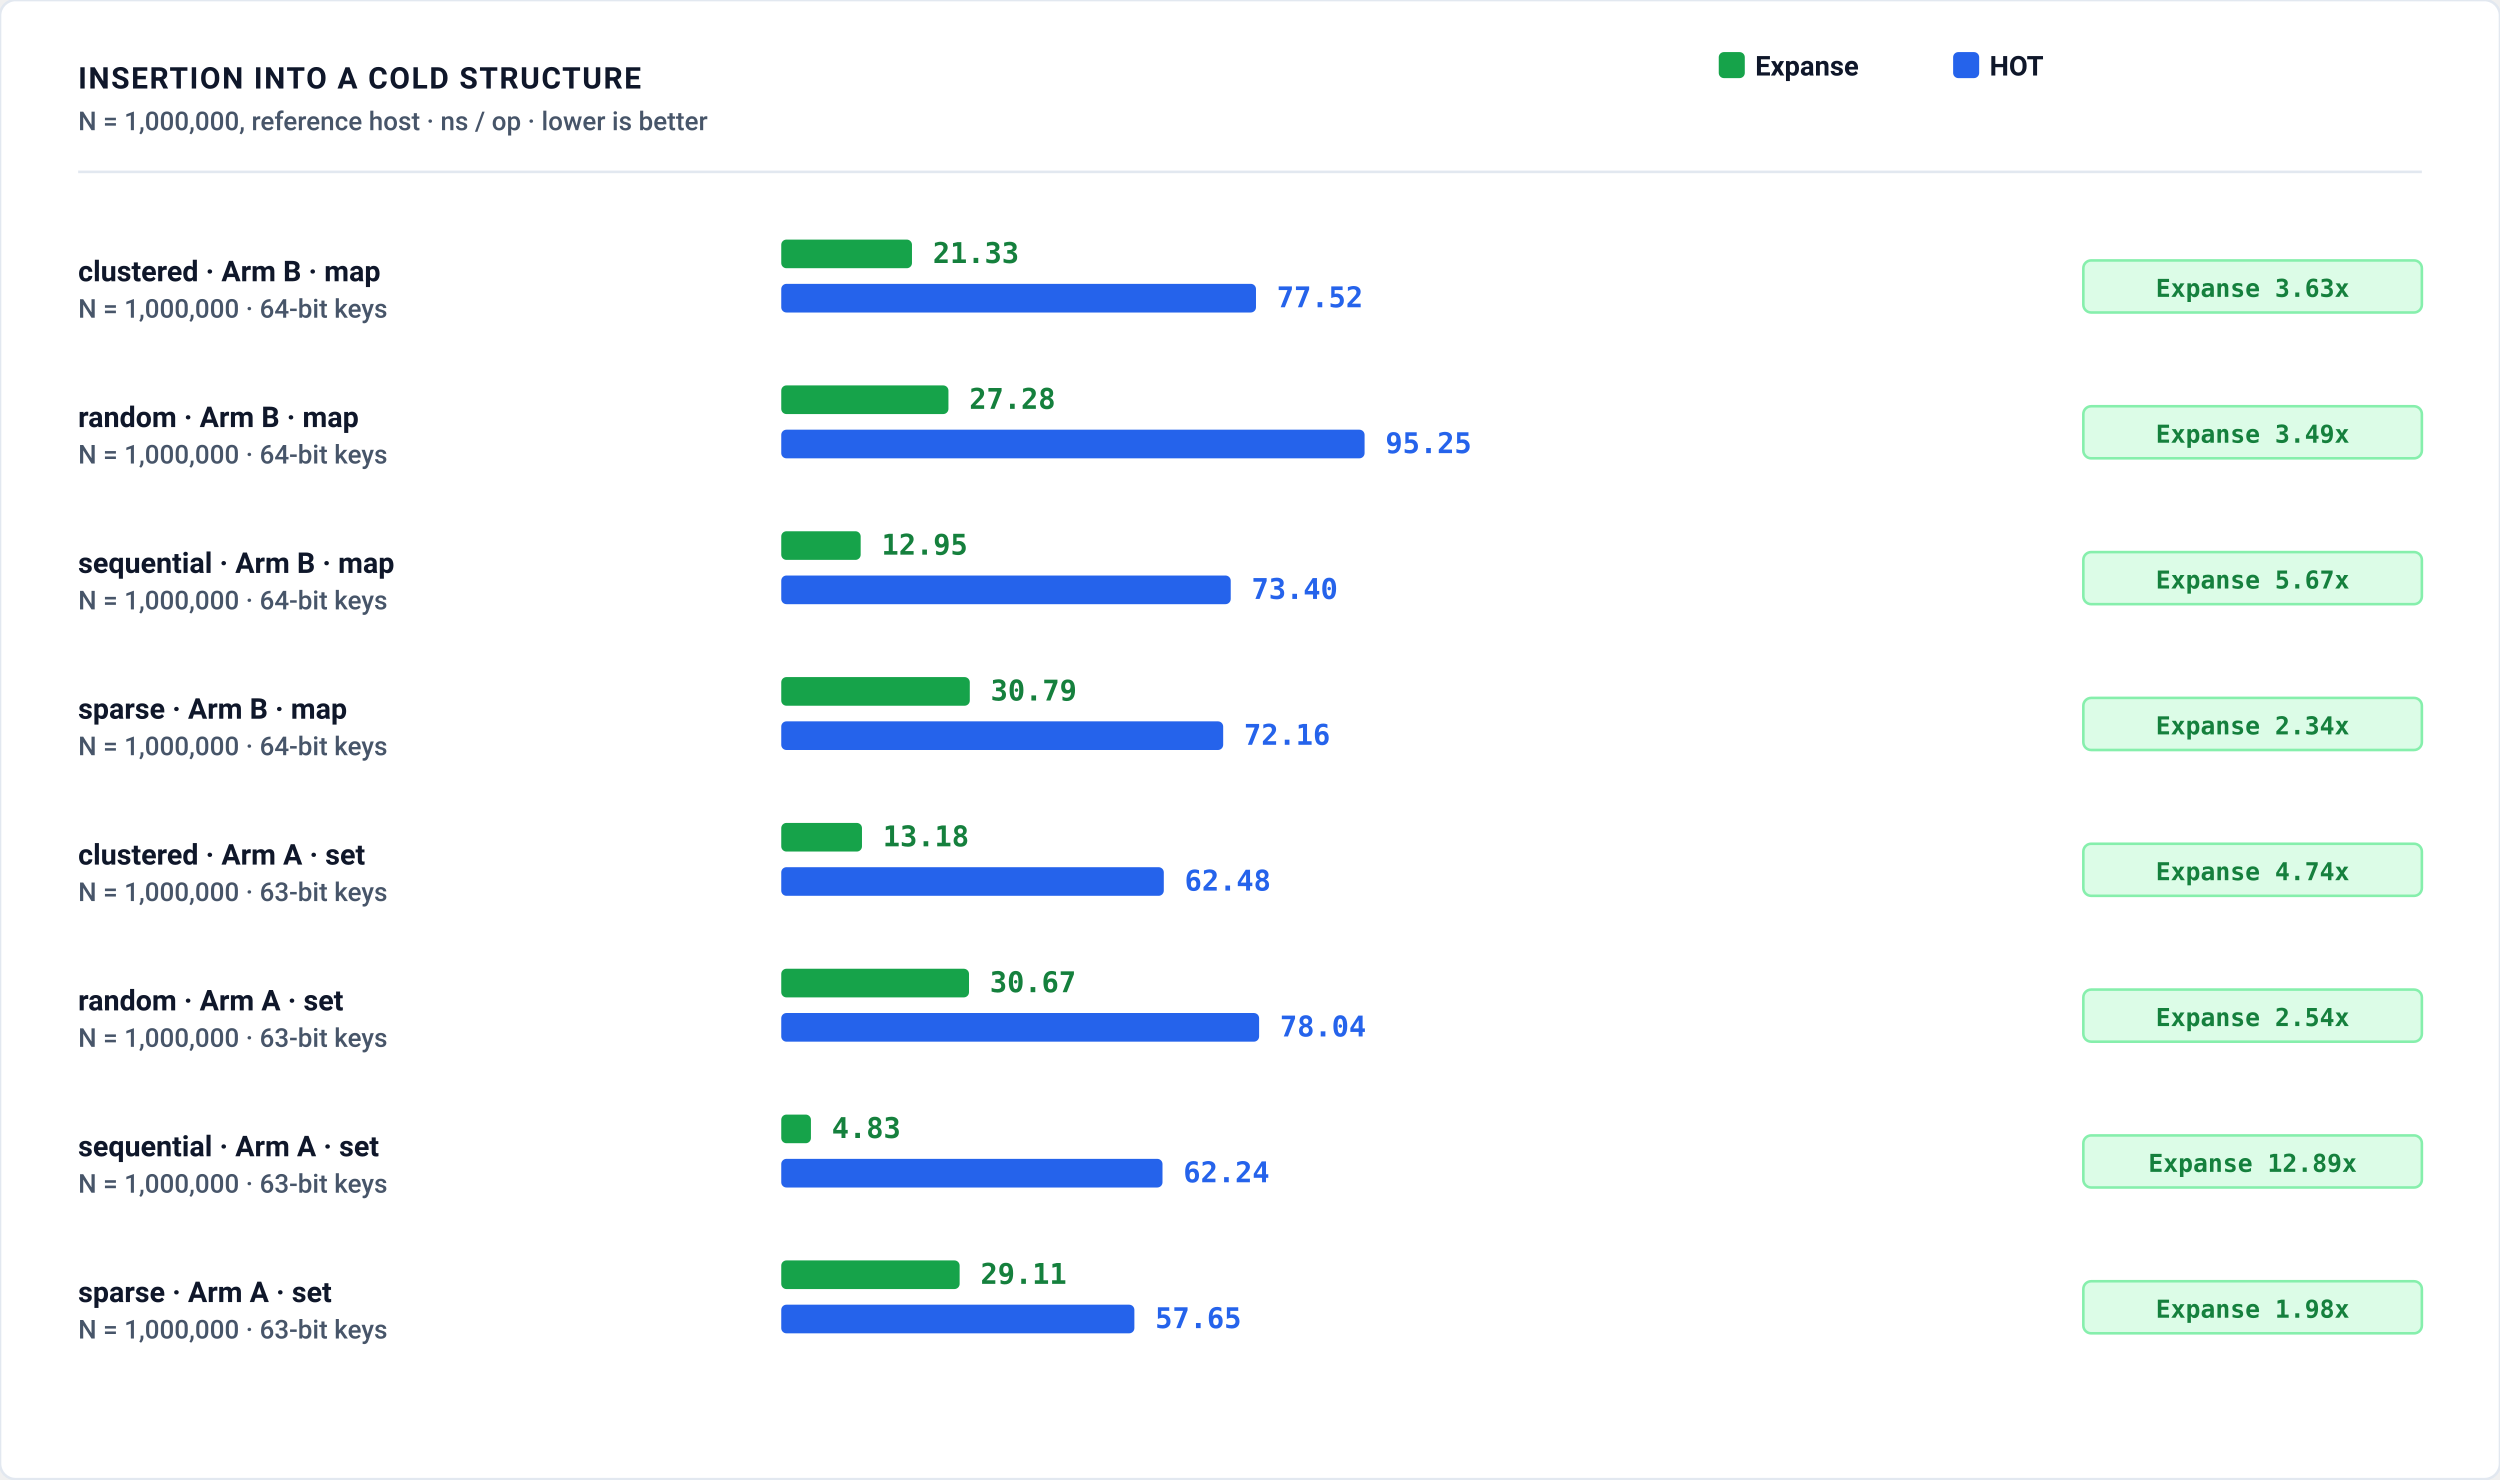
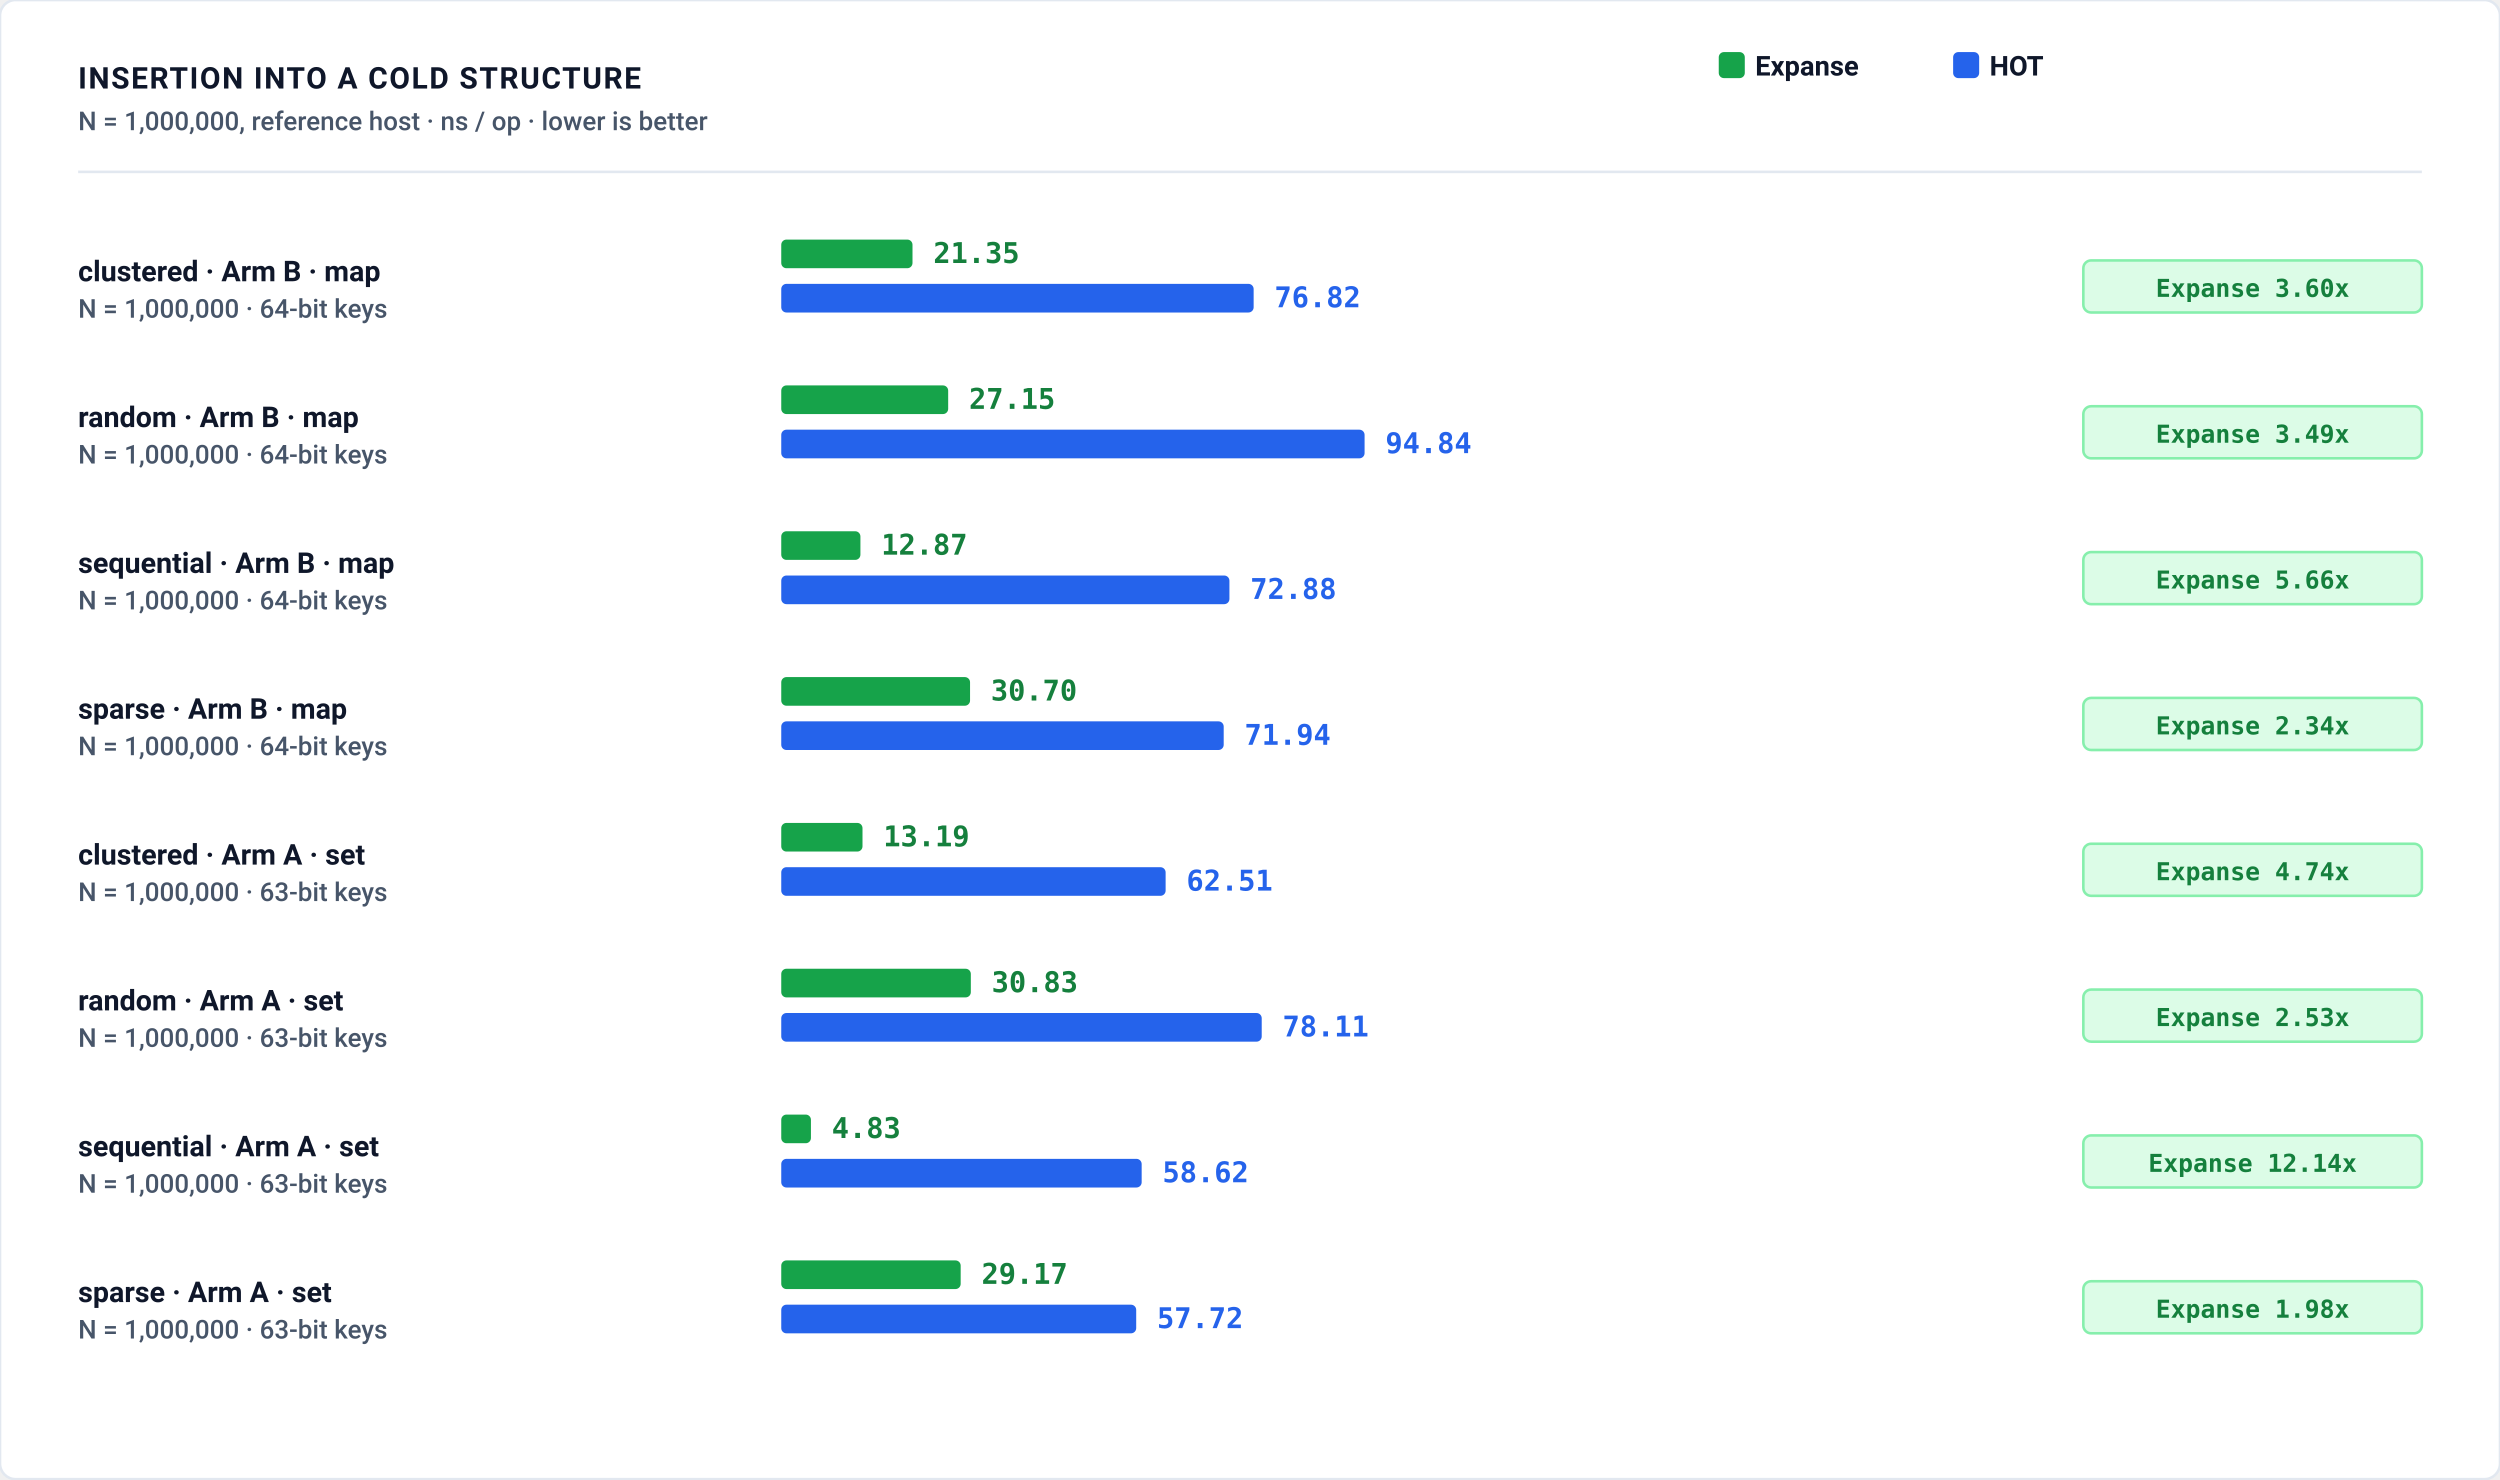
<svg xmlns="http://www.w3.org/2000/svg" role="img" viewBox="0 0 960 568" width="100%" height="100%">
  <defs>
    <style>
      .bg { fill: #ffffff; }
      .border { stroke: #e2e8f0; stroke-width: 1px; fill: none; }
      .grid { stroke: #f1f5f9; stroke-width: 1px; stroke-dasharray: 2,3; }
      .axis { stroke: #cbd5e1; stroke-width: 1.5px; }
      .divider { stroke: #e2e8f0; stroke-width: 1px; }

      .t-title { font-family: -apple-system, BlinkMacSystemFont, "Segoe UI", Roboto, Helvetica, Arial, sans-serif; font-size: 11.5px; font-weight: 700; letter-spacing: 0.6px; fill: #0f172a; text-transform: uppercase; }
      .t-sub { font-family: -apple-system, BlinkMacSystemFont, "Segoe UI", Roboto, Helvetica, Arial, sans-serif; font-size: 10px; font-weight: 500; fill: #475569; }
      .t-unit { font-family: ui-monospace, SFMono-Regular, Menlo, Monaco, Consolas, monospace; font-size: 10px; font-weight: 600; fill: #475569; }
      .t-axis-label { font-family: ui-monospace, SFMono-Regular, Menlo, Monaco, Consolas, monospace; font-size: 9.5px; font-weight: 500; fill: #64748b; }
      .t-bar-label { font-family: -apple-system, BlinkMacSystemFont, "Segoe UI", Roboto, Helvetica, Arial, sans-serif; font-size: 11px; font-weight: 700; fill: #0f172a; }
      .t-legend { font-family: -apple-system, BlinkMacSystemFont, "Segoe UI", Roboto, Helvetica, Arial, sans-serif; font-size: 10.5px; font-weight: 600; fill: #0f172a; }

      .t-val-accent { font-family: ui-monospace, SFMono-Regular, Menlo, Monaco, Consolas, monospace; font-size: 11px; font-weight: 700; fill: #15803d; }
      .t-val-blue { font-family: ui-monospace, SFMono-Regular, Menlo, Monaco, Consolas, monospace; font-size: 11px; font-weight: 600; fill: #2563eb; }
      .t-note { font-family: -apple-system, BlinkMacSystemFont, "Segoe UI", Roboto, Helvetica, Arial, sans-serif; font-size: 9.5px; font-weight: 500; fill: #64748b; }

      .b-expanse { fill: #16a34a; }
      .b-art { fill: #2563eb; }
      .b-hot { fill: #2563eb; }
      .b-btree { fill: #d97706; }
      .b-hashmap { fill: #7c3aed; }

      .badge-win { fill: #dcfce7; stroke: #86efac; stroke-width: 1px; }
      .badge-win-text { font-family: ui-monospace, SFMono-Regular, Menlo, Monaco, Consolas, monospace; font-size: 9.5px; font-weight: 700; fill: #15803d; text-anchor: middle; }
      .badge-loss { fill: #fef3c7; stroke: #fcd34d; stroke-width: 1px; }
      .badge-loss-text { font-family: ui-monospace, SFMono-Regular, Menlo, Monaco, Consolas, monospace; font-size: 9.5px; font-weight: 700; fill: #b45309; text-anchor: middle; }

      @media (prefers-color-scheme: dark) {
        .bg { fill: #0d1117; }
        .border { stroke: #30363d; }
        .grid { stroke: #21262d; }
        .axis { stroke: #484f58; }
        .divider { stroke: #21262d; }
        .t-title { fill: #f0f6fc; }
        .t-sub { fill: #94a3b8; }
        .t-unit { fill: #94a3b8; }
        .t-axis-label { fill: #94a3b8; }
        .t-bar-label { fill: #f8fafc; }
        .t-legend { fill: #f8fafc; }
        .t-val-accent { fill: #4ade80; }
        .t-val-blue { fill: #38bdf8; }
        .t-note { fill: #94a3b8; }
        .b-expanse { fill: #22c55e; }
        .b-art { fill: #3b82f6; }
        .b-hot { fill: #3b82f6; }
        .b-btree { fill: #f59e0b; }
        .b-hashmap { fill: #a855f7; }
        .badge-win { fill: #052e16; stroke: #166534; }
        .badge-win-text { fill: #4ade80; }
        .badge-loss { fill: #451a03; stroke: #92400e; }
        .badge-loss-text { fill: #fbbf24; }
      }

      :root[data-theme="dark"] .bg, [data-theme="dark"] .bg { fill: #0d1117; }
      :root[data-theme="dark"] .border, [data-theme="dark"] .border { stroke: #30363d; }
      :root[data-theme="dark"] .grid, [data-theme="dark"] .grid { stroke: #21262d; }
      :root[data-theme="dark"] .axis, [data-theme="dark"] .axis { stroke: #484f58; }
      :root[data-theme="dark"] .divider, [data-theme="dark"] .divider { stroke: #21262d; }
      :root[data-theme="dark"] .t-title, [data-theme="dark"] .t-title { fill: #f0f6fc; }
      :root[data-theme="dark"] .t-sub, [data-theme="dark"] .t-sub { fill: #94a3b8; }
      :root[data-theme="dark"] .t-unit, [data-theme="dark"] .t-unit { fill: #94a3b8; }
      :root[data-theme="dark"] .t-axis-label, [data-theme="dark"] .t-axis-label { fill: #94a3b8; }
      :root[data-theme="dark"] .t-bar-label, [data-theme="dark"] .t-bar-label { fill: #f8fafc; }
      :root[data-theme="dark"] .t-legend, [data-theme="dark"] .t-legend { fill: #f8fafc; }
      :root[data-theme="dark"] .t-val-accent, [data-theme="dark"] .t-val-accent { fill: #4ade80; }
      :root[data-theme="dark"] .t-val-blue, [data-theme="dark"] .t-val-blue { fill: #38bdf8; }
      :root[data-theme="dark"] .t-note, [data-theme="dark"] .t-note { fill: #94a3b8; }
      :root[data-theme="dark"] .b-expanse, [data-theme="dark"] .b-expanse { fill: #22c55e; }
      :root[data-theme="dark"] .b-art, [data-theme="dark"] .b-art { fill: #3b82f6; }
      :root[data-theme="dark"] .b-hot, [data-theme="dark"] .b-hot { fill: #3b82f6; }
      :root[data-theme="dark"] .b-btree, [data-theme="dark"] .b-btree { fill: #f59e0b; }
      :root[data-theme="dark"] .b-hashmap, [data-theme="dark"] .b-hashmap { fill: #a855f7; }
      :root[data-theme="dark"] .badge-win, [data-theme="dark"] .badge-win { fill: #052e16; stroke: #166534; }
      :root[data-theme="dark"] .badge-win-text, [data-theme="dark"] .badge-win-text { fill: #4ade80; }
      :root[data-theme="dark"] .badge-loss, [data-theme="dark"] .badge-loss { fill: #451a03; stroke: #92400e; }
      :root[data-theme="dark"] .badge-loss-text, [data-theme="dark"] .badge-loss-text { fill: #fbbf24; }
    </style>
  </defs>
  <rect width="100%" height="100%" class="bg" rx="6" />
  <rect width="100%" height="100%" class="border" rx="6" />
  <text x="30" y="34" class="t-title">INSERTION INTO A COLD STRUCTURE</text>
  <text x="30" y="50" class="t-sub">N = 1,000,000, reference host · ns / op · lower is better</text>
  <g transform="translate(660, 20)">
    <rect x="0" y="0" width="10" height="10" rx="2" class="b-expanse" />
    <text x="14" y="9" class="t-legend">Expanse</text>
    <rect x="90" y="0" width="10" height="10" rx="2" class="b-hot" />
    <text x="104" y="9" class="t-legend">HOT</text>
  </g>
  <line x1="30" y1="66" x2="930" y2="66" class="divider" />
  <text x="30" y="108" class="t-bar-label">clustered · Arm B · map</text>
  <text x="30" y="122" class="t-sub">N = 1,000,000 · 64-bit keys</text>
-   <rect x="300" y="92" width="50.2" height="11" rx="2" class="b-expanse" />
-   <text x="358.2" y="101" class="t-val-accent">21.33</text>
-   <rect x="300" y="109" width="182.3" height="11" rx="2" class="b-hot" />
-   <text x="490.3" y="118" class="t-val-blue">77.52</text>
+   <rect x="300" y="92" width="50.4" height="11" rx="2" class="b-expanse" />
+   <text x="358.4" y="101" class="t-val-accent">21.35</text>
+   <rect x="300" y="109" width="181.4" height="11" rx="2" class="b-hot" />
+   <text x="489.4" y="118" class="t-val-blue">76.82</text>
  <rect x="800" y="100" width="130" height="20" rx="3" class="badge-win" />
-   <text x="865" y="114" class="badge-win-text">Expanse 3.63x</text>
+   <text x="865" y="114" class="badge-win-text">Expanse 3.60x</text>
  <text x="30" y="164" class="t-bar-label">random · Arm B · map</text>
  <text x="30" y="178" class="t-sub">N = 1,000,000 · 64-bit keys</text>
-   <rect x="300" y="148" width="64.2" height="11" rx="2" class="b-expanse" />
-   <text x="372.2" y="157" class="t-val-accent">27.28</text>
+   <rect x="300" y="148" width="64.1" height="11" rx="2" class="b-expanse" />
+   <text x="372.1" y="157" class="t-val-accent">27.15</text>
  <rect x="300" y="165" width="224.0" height="11" rx="2" class="b-hot" />
-   <text x="532.0" y="174" class="t-val-blue">95.25</text>
+   <text x="532.0" y="174" class="t-val-blue">94.84</text>
  <rect x="800" y="156" width="130" height="20" rx="3" class="badge-win" />
  <text x="865" y="170" class="badge-win-text">Expanse 3.49x</text>
  <text x="30" y="220" class="t-bar-label">sequential · Arm B · map</text>
  <text x="30" y="234" class="t-sub">N = 1,000,000 · 64-bit keys</text>
-   <rect x="300" y="204" width="30.5" height="11" rx="2" class="b-expanse" />
-   <text x="338.5" y="213" class="t-val-accent">12.95</text>
-   <rect x="300" y="221" width="172.6" height="11" rx="2" class="b-hot" />
-   <text x="480.6" y="230" class="t-val-blue">73.40</text>
+   <rect x="300" y="204" width="30.4" height="11" rx="2" class="b-expanse" />
+   <text x="338.4" y="213" class="t-val-accent">12.87</text>
+   <rect x="300" y="221" width="172.1" height="11" rx="2" class="b-hot" />
+   <text x="480.1" y="230" class="t-val-blue">72.88</text>
  <rect x="800" y="212" width="130" height="20" rx="3" class="badge-win" />
-   <text x="865" y="226" class="badge-win-text">Expanse 5.67x</text>
+   <text x="865" y="226" class="badge-win-text">Expanse 5.66x</text>
  <text x="30" y="276" class="t-bar-label">sparse · Arm B · map</text>
  <text x="30" y="290" class="t-sub">N = 1,000,000 · 64-bit keys</text>
-   <rect x="300" y="260" width="72.4" height="11" rx="2" class="b-expanse" />
-   <text x="380.4" y="269" class="t-val-accent">30.79</text>
-   <rect x="300" y="277" width="169.7" height="11" rx="2" class="b-hot" />
-   <text x="477.7" y="286" class="t-val-blue">72.16</text>
+   <rect x="300" y="260" width="72.5" height="11" rx="2" class="b-expanse" />
+   <text x="380.5" y="269" class="t-val-accent">30.70</text>
+   <rect x="300" y="277" width="169.9" height="11" rx="2" class="b-hot" />
+   <text x="477.9" y="286" class="t-val-blue">71.94</text>
  <rect x="800" y="268" width="130" height="20" rx="3" class="badge-win" />
  <text x="865" y="282" class="badge-win-text">Expanse 2.34x</text>
  <text x="30" y="332" class="t-bar-label">clustered · Arm A · set</text>
  <text x="30" y="346" class="t-sub">N = 1,000,000 · 63-bit keys</text>
-   <rect x="300" y="316" width="31.0" height="11" rx="2" class="b-expanse" />
-   <text x="339.0" y="325" class="t-val-accent">13.18</text>
-   <rect x="300" y="333" width="146.9" height="11" rx="2" class="b-hot" />
-   <text x="454.9" y="342" class="t-val-blue">62.48</text>
+   <rect x="300" y="316" width="31.2" height="11" rx="2" class="b-expanse" />
+   <text x="339.2" y="325" class="t-val-accent">13.19</text>
+   <rect x="300" y="333" width="147.6" height="11" rx="2" class="b-hot" />
+   <text x="455.6" y="342" class="t-val-blue">62.51</text>
  <rect x="800" y="324" width="130" height="20" rx="3" class="badge-win" />
  <text x="865" y="338" class="badge-win-text">Expanse 4.74x</text>
  <text x="30" y="388" class="t-bar-label">random · Arm A · set</text>
  <text x="30" y="402" class="t-sub">N = 1,000,000 · 63-bit keys</text>
-   <rect x="300" y="372" width="72.1" height="11" rx="2" class="b-expanse" />
-   <text x="380.1" y="381" class="t-val-accent">30.67</text>
-   <rect x="300" y="389" width="183.5" height="11" rx="2" class="b-hot" />
-   <text x="491.5" y="398" class="t-val-blue">78.04</text>
+   <rect x="300" y="372" width="72.8" height="11" rx="2" class="b-expanse" />
+   <text x="380.8" y="381" class="t-val-accent">30.83</text>
+   <rect x="300" y="389" width="184.5" height="11" rx="2" class="b-hot" />
+   <text x="492.5" y="398" class="t-val-blue">78.11</text>
  <rect x="800" y="380" width="130" height="20" rx="3" class="badge-win" />
-   <text x="865" y="394" class="badge-win-text">Expanse 2.54x</text>
+   <text x="865" y="394" class="badge-win-text">Expanse 2.53x</text>
  <text x="30" y="444" class="t-bar-label">sequential · Arm A · set</text>
  <text x="30" y="458" class="t-sub">N = 1,000,000 · 63-bit keys</text>
  <rect x="300" y="428" width="11.4" height="11" rx="2" class="b-expanse" />
  <text x="319.4" y="437" class="t-val-accent">4.83</text>
-   <rect x="300" y="445" width="146.4" height="11" rx="2" class="b-hot" />
-   <text x="454.4" y="454" class="t-val-blue">62.24</text>
+   <rect x="300" y="445" width="138.4" height="11" rx="2" class="b-hot" />
+   <text x="446.4" y="454" class="t-val-blue">58.62</text>
  <rect x="800" y="436" width="130" height="20" rx="3" class="badge-win" />
-   <text x="865" y="450" class="badge-win-text">Expanse 12.89x</text>
+   <text x="865" y="450" class="badge-win-text">Expanse 12.14x</text>
  <text x="30" y="500" class="t-bar-label">sparse · Arm A · set</text>
  <text x="30" y="514" class="t-sub">N = 1,000,000 · 63-bit keys</text>
-   <rect x="300" y="484" width="68.5" height="11" rx="2" class="b-expanse" />
-   <text x="376.5" y="493" class="t-val-accent">29.11</text>
-   <rect x="300" y="501" width="135.6" height="11" rx="2" class="b-hot" />
-   <text x="443.6" y="510" class="t-val-blue">57.65</text>
+   <rect x="300" y="484" width="68.9" height="11" rx="2" class="b-expanse" />
+   <text x="376.9" y="493" class="t-val-accent">29.17</text>
+   <rect x="300" y="501" width="136.3" height="11" rx="2" class="b-hot" />
+   <text x="444.3" y="510" class="t-val-blue">57.72</text>
  <rect x="800" y="492" width="130" height="20" rx="3" class="badge-win" />
  <text x="865" y="506" class="badge-win-text">Expanse 1.98x</text>
</svg>
